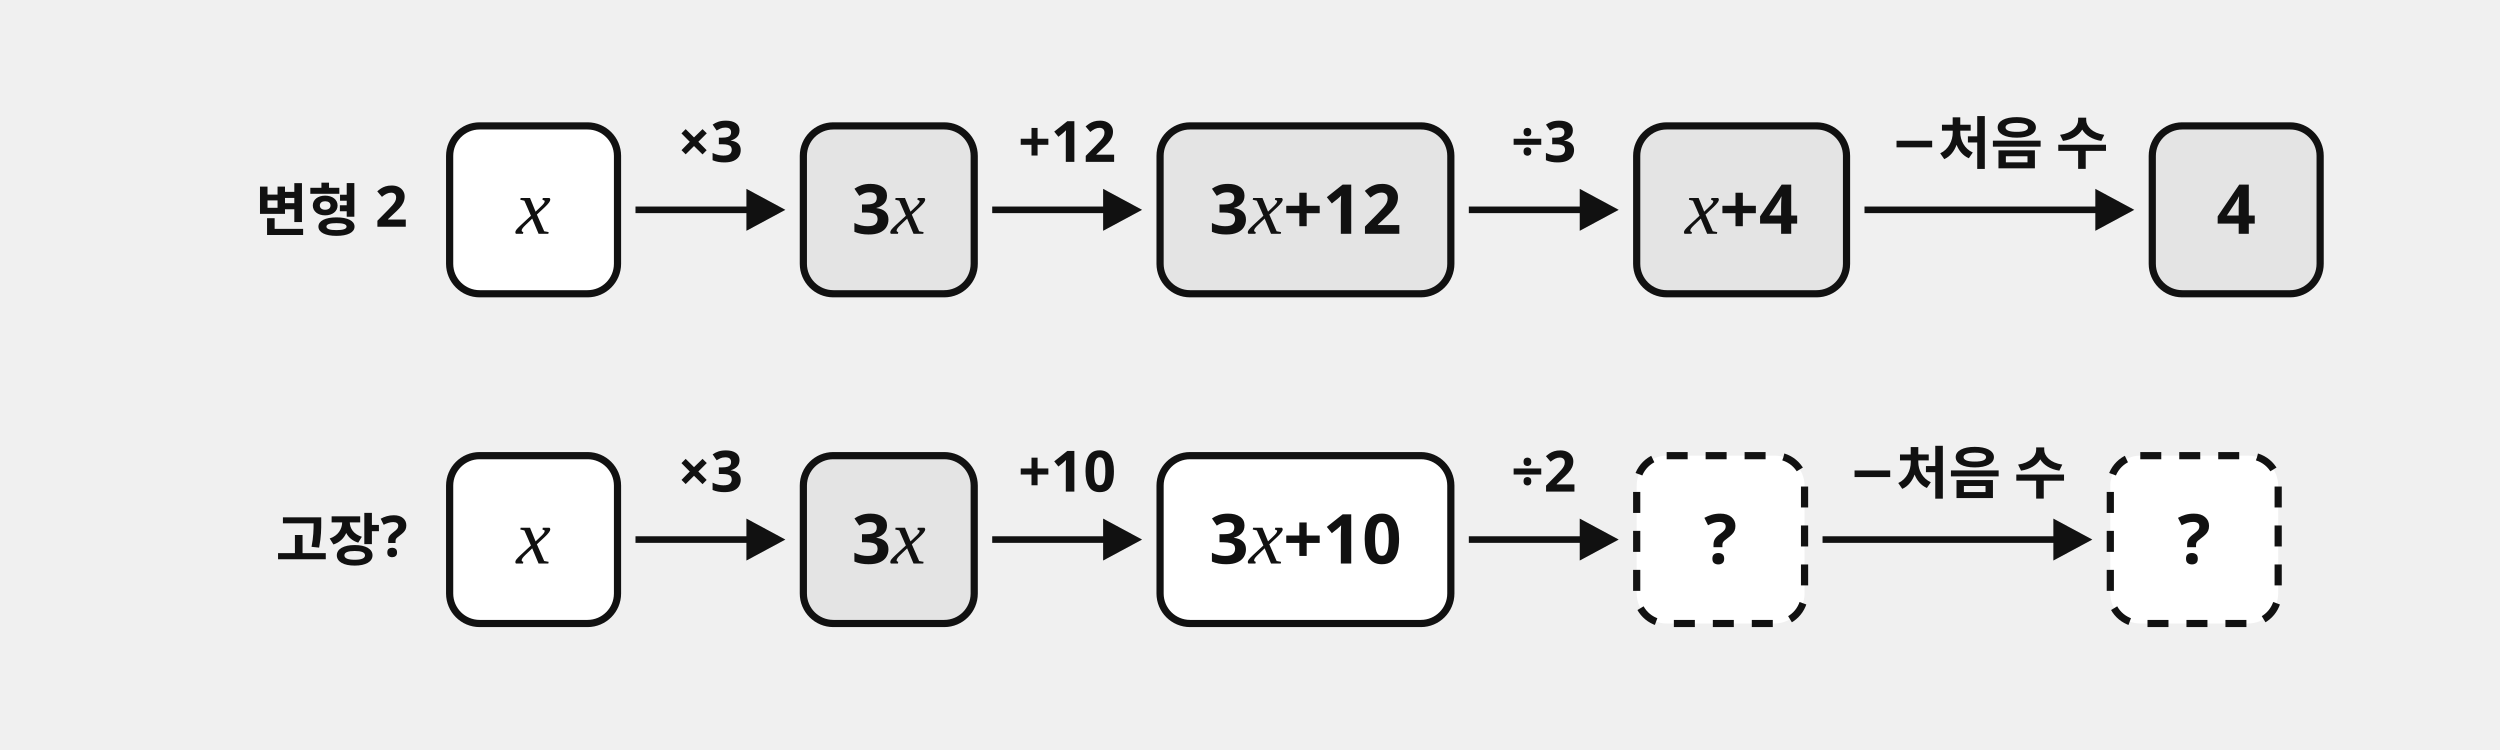
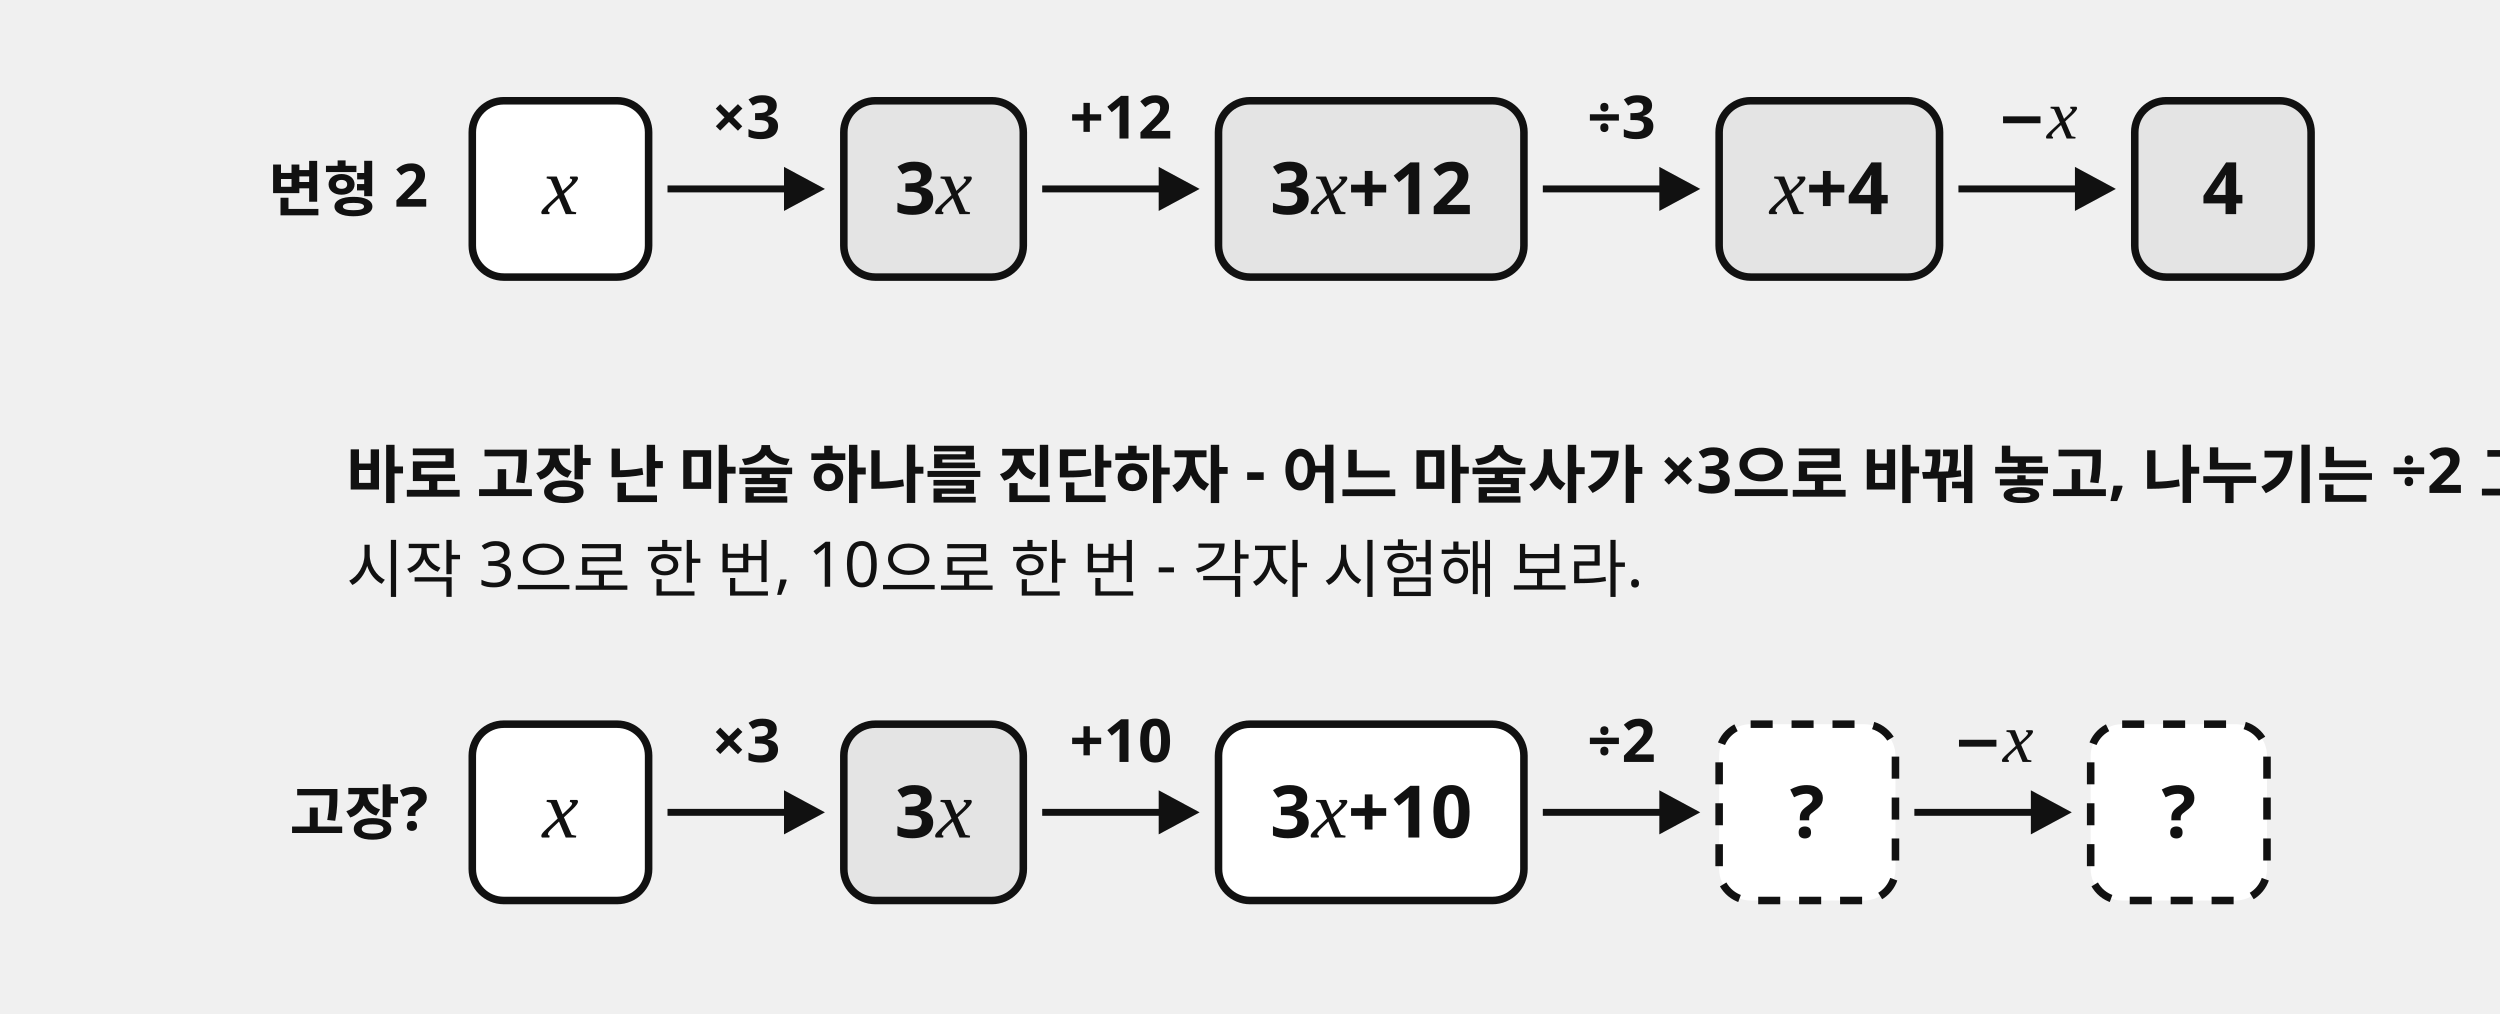
- <svg xmlns="http://www.w3.org/2000/svg" viewBox="0 0 834 250" width="834" height="250">
-   <g transform="translate(136,77)">
+ <svg xmlns="http://www.w3.org/2000/svg" viewBox="0 0 794 322" width="794" height="322">
+   <g transform="translate(136,67)">
    <text x="0" y="0" text-anchor="end" font-family="Pretendard, 'NanumSquareRound', sans-serif" font-size="19" font-weight="700" fill="#111111">변형 2</text>
  </g>
-   <rect x="150" y="42.0" width="56" height="56" rx="10" fill="#ffffff" stroke="#111111" stroke-width="2.4" />
-   <g transform="translate(178.0,78)">
+   <rect x="150" y="32.0" width="56" height="56" rx="10" fill="#ffffff" stroke="#111111" stroke-width="2.4" />
+   <g transform="translate(178.0,68)">
    <text x="0" y="0" text-anchor="middle" font-family="Pretendard, 'NanumSquareRound', sans-serif" font-size="23" font-weight="700" fill="#111111">
      <tspan font-family="KaTeX_Math, 'Times New Roman', serif" font-style="italic" font-weight="400" font-size="26">x</tspan>
    </text>
  </g>
-   <line x1="212" y1="70" x2="253" y2="70" stroke="#111111" stroke-width="2.2" />
-   <polygon points="262,70 249,63 249,77" fill="#111111" />
-   <g transform="translate(237.0,54)">
+   <line x1="212" y1="60" x2="253" y2="60" stroke="#111111" stroke-width="2.2" />
+   <polygon points="262,60 249,53 249,67" fill="#111111" />
+   <g transform="translate(237.0,44)">
    <text x="0" y="0" text-anchor="middle" font-family="Pretendard, 'NanumSquareRound', sans-serif" font-size="19" font-weight="700" fill="#111111">×3</text>
  </g>
-   <rect x="268" y="42.0" width="57" height="56" rx="10" fill="#e4e4e4" stroke="#111111" stroke-width="2.4" />
-   <g transform="translate(296.5,78)">
+   <rect x="268" y="32.0" width="57" height="56" rx="10" fill="#e4e4e4" stroke="#111111" stroke-width="2.4" />
+   <g transform="translate(296.5,68)">
    <text x="0" y="0" text-anchor="middle" font-family="Pretendard, 'NanumSquareRound', sans-serif" font-size="23" font-weight="700" fill="#111111">3<tspan font-family="KaTeX_Math, 'Times New Roman', serif" font-style="italic" font-weight="400" font-size="26">x</tspan>
    </text>
  </g>
-   <line x1="331" y1="70" x2="372" y2="70" stroke="#111111" stroke-width="2.2" />
-   <polygon points="381,70 368,63 368,77" fill="#111111" />
-   <g transform="translate(356.0,54)">
+   <line x1="331" y1="60" x2="372" y2="60" stroke="#111111" stroke-width="2.2" />
+   <polygon points="381,60 368,53 368,67" fill="#111111" />
+   <g transform="translate(356.0,44)">
    <text x="0" y="0" text-anchor="middle" font-family="Pretendard, 'NanumSquareRound', sans-serif" font-size="19" font-weight="700" fill="#111111">+12</text>
  </g>
-   <rect x="387" y="42.0" width="97" height="56" rx="10" fill="#e4e4e4" stroke="#111111" stroke-width="2.4" />
-   <g transform="translate(435.5,78)">
+   <rect x="387" y="32.0" width="97" height="56" rx="10" fill="#e4e4e4" stroke="#111111" stroke-width="2.4" />
+   <g transform="translate(435.5,68)">
    <text x="0" y="0" text-anchor="middle" font-family="Pretendard, 'NanumSquareRound', sans-serif" font-size="23" font-weight="700" fill="#111111">3<tspan font-family="KaTeX_Math, 'Times New Roman', serif" font-style="italic" font-weight="400" font-size="26">x</tspan>+12</text>
  </g>
-   <line x1="490" y1="70" x2="531" y2="70" stroke="#111111" stroke-width="2.2" />
-   <polygon points="540,70 527,63 527,77" fill="#111111" />
-   <g transform="translate(515.0,54)">
+   <line x1="490" y1="60" x2="531" y2="60" stroke="#111111" stroke-width="2.2" />
+   <polygon points="540,60 527,53 527,67" fill="#111111" />
+   <g transform="translate(515.0,44)">
    <text x="0" y="0" text-anchor="middle" font-family="Pretendard, 'NanumSquareRound', sans-serif" font-size="19" font-weight="700" fill="#111111">÷3</text>
  </g>
-   <rect x="546" y="42.0" width="70" height="56" rx="10" fill="#e4e4e4" stroke="#111111" stroke-width="2.4" />
-   <g transform="translate(581.0,78)">
+   <rect x="546" y="32.0" width="70" height="56" rx="10" fill="#e4e4e4" stroke="#111111" stroke-width="2.4" />
+   <g transform="translate(581.0,68)">
    <text x="0" y="0" text-anchor="middle" font-family="Pretendard, 'NanumSquareRound', sans-serif" font-size="23" font-weight="700" fill="#111111">
      <tspan font-family="KaTeX_Math, 'Times New Roman', serif" font-style="italic" font-weight="400" font-size="26">x</tspan>+4</text>
  </g>
-   <line x1="622" y1="70" x2="703" y2="70" stroke="#111111" stroke-width="2.2" />
-   <polygon points="712,70 699,63 699,77" fill="#111111" />
-   <g transform="translate(667.0,54)">
-     <text x="0" y="0" text-anchor="middle" font-family="Pretendard, 'NanumSquareRound', sans-serif" font-size="19" font-weight="700" fill="#111111">−처음 수</text>
+   <line x1="622" y1="60" x2="663" y2="60" stroke="#111111" stroke-width="2.2" />
+   <polygon points="672,60 659,53 659,67" fill="#111111" />
+   <g transform="translate(647.0,44)">
+     <text x="0" y="0" text-anchor="middle" font-family="Pretendard, 'NanumSquareRound', sans-serif" font-size="19" font-weight="700" fill="#111111">−<tspan font-family="KaTeX_Math, 'Times New Roman', serif" font-style="italic" font-weight="400" font-size="22">x</tspan>
+     </text>
  </g>
-   <rect x="718" y="42.0" width="56" height="56" rx="10" fill="#e4e4e4" stroke="#111111" stroke-width="2.4" />
-   <g transform="translate(746.0,78)">
+   <rect x="678" y="32.0" width="56" height="56" rx="10" fill="#e4e4e4" stroke="#111111" stroke-width="2.4" />
+   <g transform="translate(706.0,68)">
    <text x="0" y="0" text-anchor="middle" font-family="Pretendard, 'NanumSquareRound', sans-serif" font-size="23" font-weight="700" fill="#111111">4</text>
  </g>
-   <g transform="translate(136,187)">
+   <g transform="translate(110,158)">
+     <text x="0" y="0" text-anchor="start" font-family="Pretendard, 'NanumSquareRound', sans-serif" font-size="20" font-weight="700" fill="#111111">바로 고장 난 마술 하나를 진단하자 - 어느 마술사가 ×3으로 바꿔 놓고, 나누기는 ÷2 그대로 두었다.</text>
+   </g>
+   <g transform="translate(110,188)">
+     <text x="0" y="0" text-anchor="start" font-family="Pretendard, 'NanumSquareRound', sans-serif" font-size="20" font-weight="400" fill="#111111">시작 3으로 한 번, 10으로 한 번 - 각자 시험해 보라.</text>
+   </g>
+   <g transform="translate(136,265)">
    <text x="0" y="0" text-anchor="end" font-family="Pretendard, 'NanumSquareRound', sans-serif" font-size="19" font-weight="700" fill="#111111">고장?</text>
  </g>
-   <rect x="150" y="152.0" width="56" height="56" rx="10" fill="#ffffff" stroke="#111111" stroke-width="2.4" />
-   <g transform="translate(178.0,188)">
+   <rect x="150" y="230.0" width="56" height="56" rx="10" fill="#ffffff" stroke="#111111" stroke-width="2.4" />
+   <g transform="translate(178.0,266)">
    <text x="0" y="0" text-anchor="middle" font-family="Pretendard, 'NanumSquareRound', sans-serif" font-size="23" font-weight="700" fill="#111111">
      <tspan font-family="KaTeX_Math, 'Times New Roman', serif" font-style="italic" font-weight="400" font-size="26">x</tspan>
    </text>
  </g>
-   <line x1="212" y1="180" x2="253" y2="180" stroke="#111111" stroke-width="2.2" />
-   <polygon points="262,180 249,173 249,187" fill="#111111" />
-   <g transform="translate(237.0,164)">
+   <line x1="212" y1="258" x2="253" y2="258" stroke="#111111" stroke-width="2.2" />
+   <polygon points="262,258 249,251 249,265" fill="#111111" />
+   <g transform="translate(237.0,242)">
    <text x="0" y="0" text-anchor="middle" font-family="Pretendard, 'NanumSquareRound', sans-serif" font-size="19" font-weight="700" fill="#111111">×3</text>
  </g>
-   <rect x="268" y="152.0" width="57" height="56" rx="10" fill="#e4e4e4" stroke="#111111" stroke-width="2.4" />
-   <g transform="translate(296.5,188)">
+   <rect x="268" y="230.0" width="57" height="56" rx="10" fill="#e4e4e4" stroke="#111111" stroke-width="2.4" />
+   <g transform="translate(296.5,266)">
    <text x="0" y="0" text-anchor="middle" font-family="Pretendard, 'NanumSquareRound', sans-serif" font-size="23" font-weight="700" fill="#111111">3<tspan font-family="KaTeX_Math, 'Times New Roman', serif" font-style="italic" font-weight="400" font-size="26">x</tspan>
    </text>
  </g>
-   <line x1="331" y1="180" x2="372" y2="180" stroke="#111111" stroke-width="2.2" />
-   <polygon points="381,180 368,173 368,187" fill="#111111" />
-   <g transform="translate(356.0,164)">
+   <line x1="331" y1="258" x2="372" y2="258" stroke="#111111" stroke-width="2.2" />
+   <polygon points="381,258 368,251 368,265" fill="#111111" />
+   <g transform="translate(356.0,242)">
    <text x="0" y="0" text-anchor="middle" font-family="Pretendard, 'NanumSquareRound', sans-serif" font-size="19" font-weight="700" fill="#111111">+10</text>
  </g>
-   <rect x="387" y="152.0" width="97" height="56" rx="10" fill="#ffffff" stroke="#111111" stroke-width="2.4" />
-   <g transform="translate(435.5,188)">
+   <rect x="387" y="230.0" width="97" height="56" rx="10" fill="#ffffff" stroke="#111111" stroke-width="2.4" />
+   <g transform="translate(435.5,266)">
    <text x="0" y="0" text-anchor="middle" font-family="Pretendard, 'NanumSquareRound', sans-serif" font-size="23" font-weight="700" fill="#111111">3<tspan font-family="KaTeX_Math, 'Times New Roman', serif" font-style="italic" font-weight="400" font-size="26">x</tspan>+10</text>
  </g>
-   <line x1="490" y1="180" x2="531" y2="180" stroke="#111111" stroke-width="2.2" />
-   <polygon points="540,180 527,173 527,187" fill="#111111" />
-   <g transform="translate(515.0,164)">
+   <line x1="490" y1="258" x2="531" y2="258" stroke="#111111" stroke-width="2.2" />
+   <polygon points="540,258 527,251 527,265" fill="#111111" />
+   <g transform="translate(515.0,242)">
    <text x="0" y="0" text-anchor="middle" font-family="Pretendard, 'NanumSquareRound', sans-serif" font-size="19" font-weight="700" fill="#111111">÷2</text>
  </g>
-   <rect x="546" y="152.0" width="56" height="56" rx="10" fill="#ffffff" stroke="#111111" stroke-width="2.4" stroke-dasharray="7 6" />
-   <g transform="translate(574.0,188)">
+   <rect x="546" y="230.0" width="56" height="56" rx="10" fill="#ffffff" stroke="#111111" stroke-width="2.4" stroke-dasharray="7 6" />
+   <g transform="translate(574.0,266)">
    <text x="0" y="0" text-anchor="middle" font-family="Pretendard, 'NanumSquareRound', sans-serif" font-size="23" font-weight="700" fill="#111111">?</text>
  </g>
-   <line x1="608" y1="180" x2="689" y2="180" stroke="#111111" stroke-width="2.2" />
-   <polygon points="698,180 685,173 685,187" fill="#111111" />
-   <g transform="translate(653.0,164)">
-     <text x="0" y="0" text-anchor="middle" font-family="Pretendard, 'NanumSquareRound', sans-serif" font-size="19" font-weight="700" fill="#111111">−처음 수</text>
+   <line x1="608" y1="258" x2="649" y2="258" stroke="#111111" stroke-width="2.2" />
+   <polygon points="658,258 645,251 645,265" fill="#111111" />
+   <g transform="translate(633.0,242)">
+     <text x="0" y="0" text-anchor="middle" font-family="Pretendard, 'NanumSquareRound', sans-serif" font-size="19" font-weight="700" fill="#111111">−<tspan font-family="KaTeX_Math, 'Times New Roman', serif" font-style="italic" font-weight="400" font-size="22">x</tspan>
+     </text>
  </g>
-   <rect x="704" y="152.0" width="56" height="56" rx="10" fill="#ffffff" stroke="#111111" stroke-width="2.4" stroke-dasharray="7 6" />
-   <g transform="translate(732.0,188)">
+   <rect x="664" y="230.0" width="56" height="56" rx="10" fill="#ffffff" stroke="#111111" stroke-width="2.4" stroke-dasharray="7 6" />
+   <g transform="translate(692.0,266)">
    <text x="0" y="0" text-anchor="middle" font-family="Pretendard, 'NanumSquareRound', sans-serif" font-size="23" font-weight="700" fill="#111111">?</text>
  </g>
</svg>
